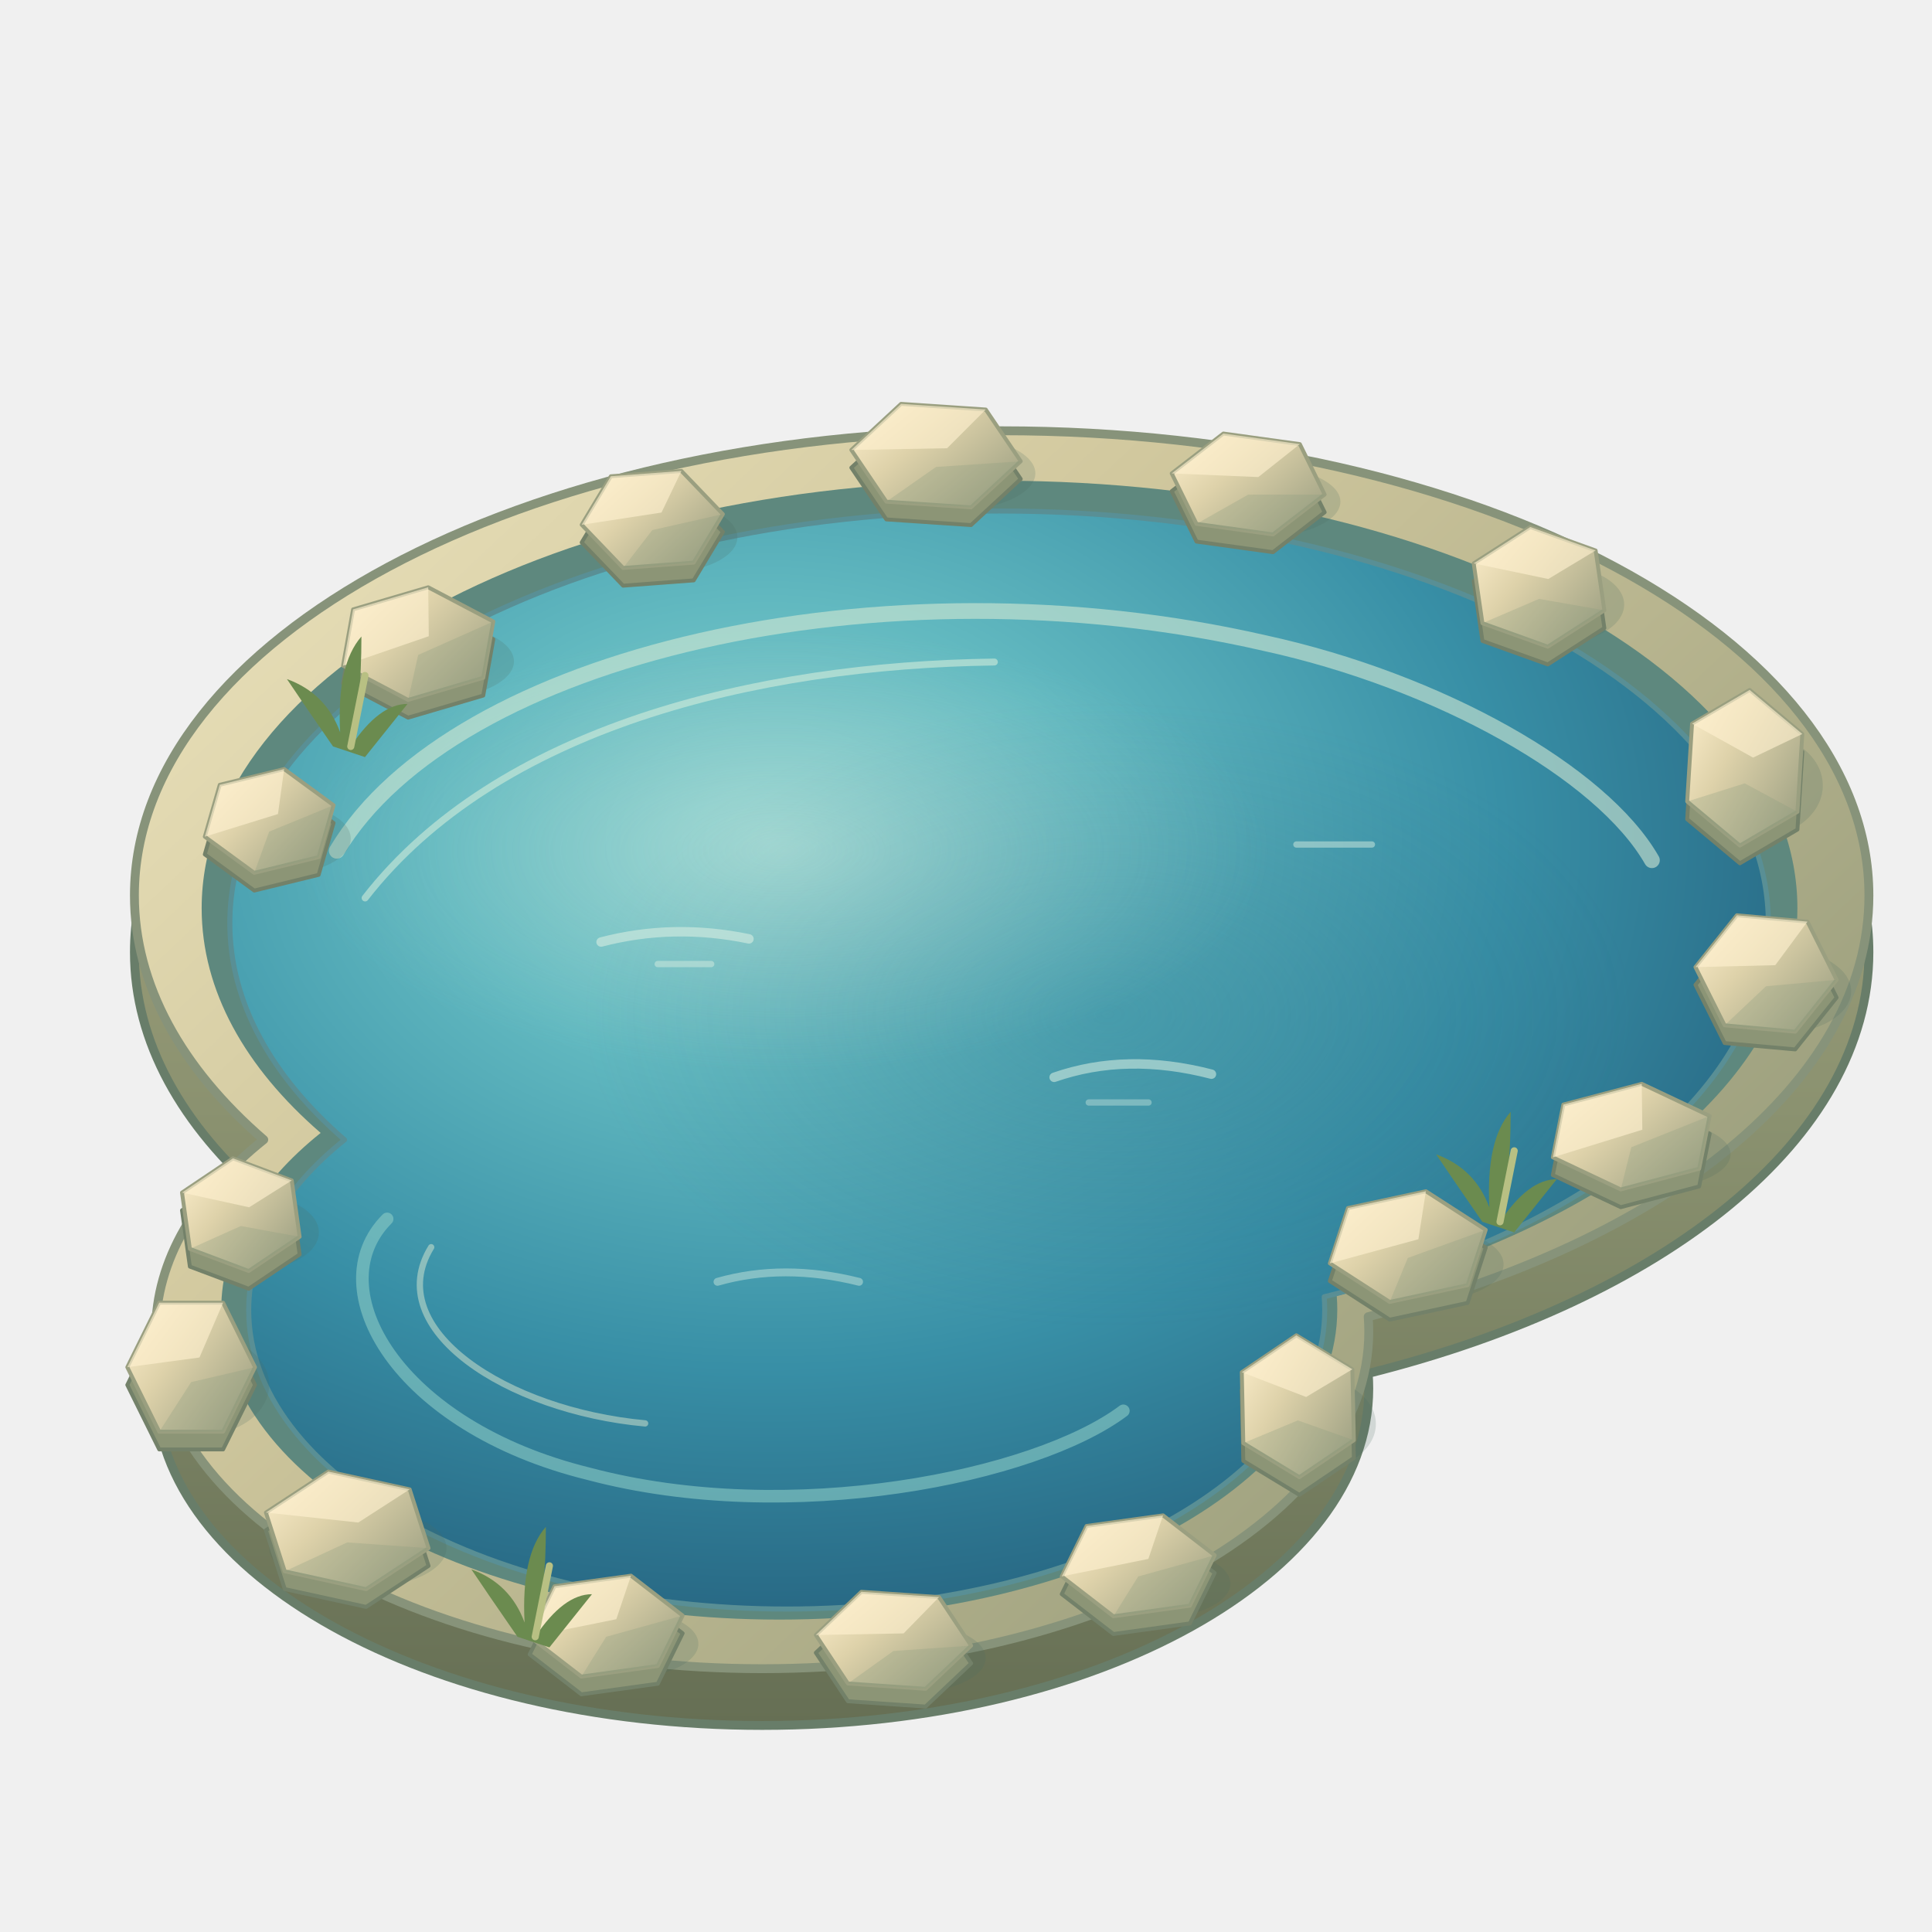
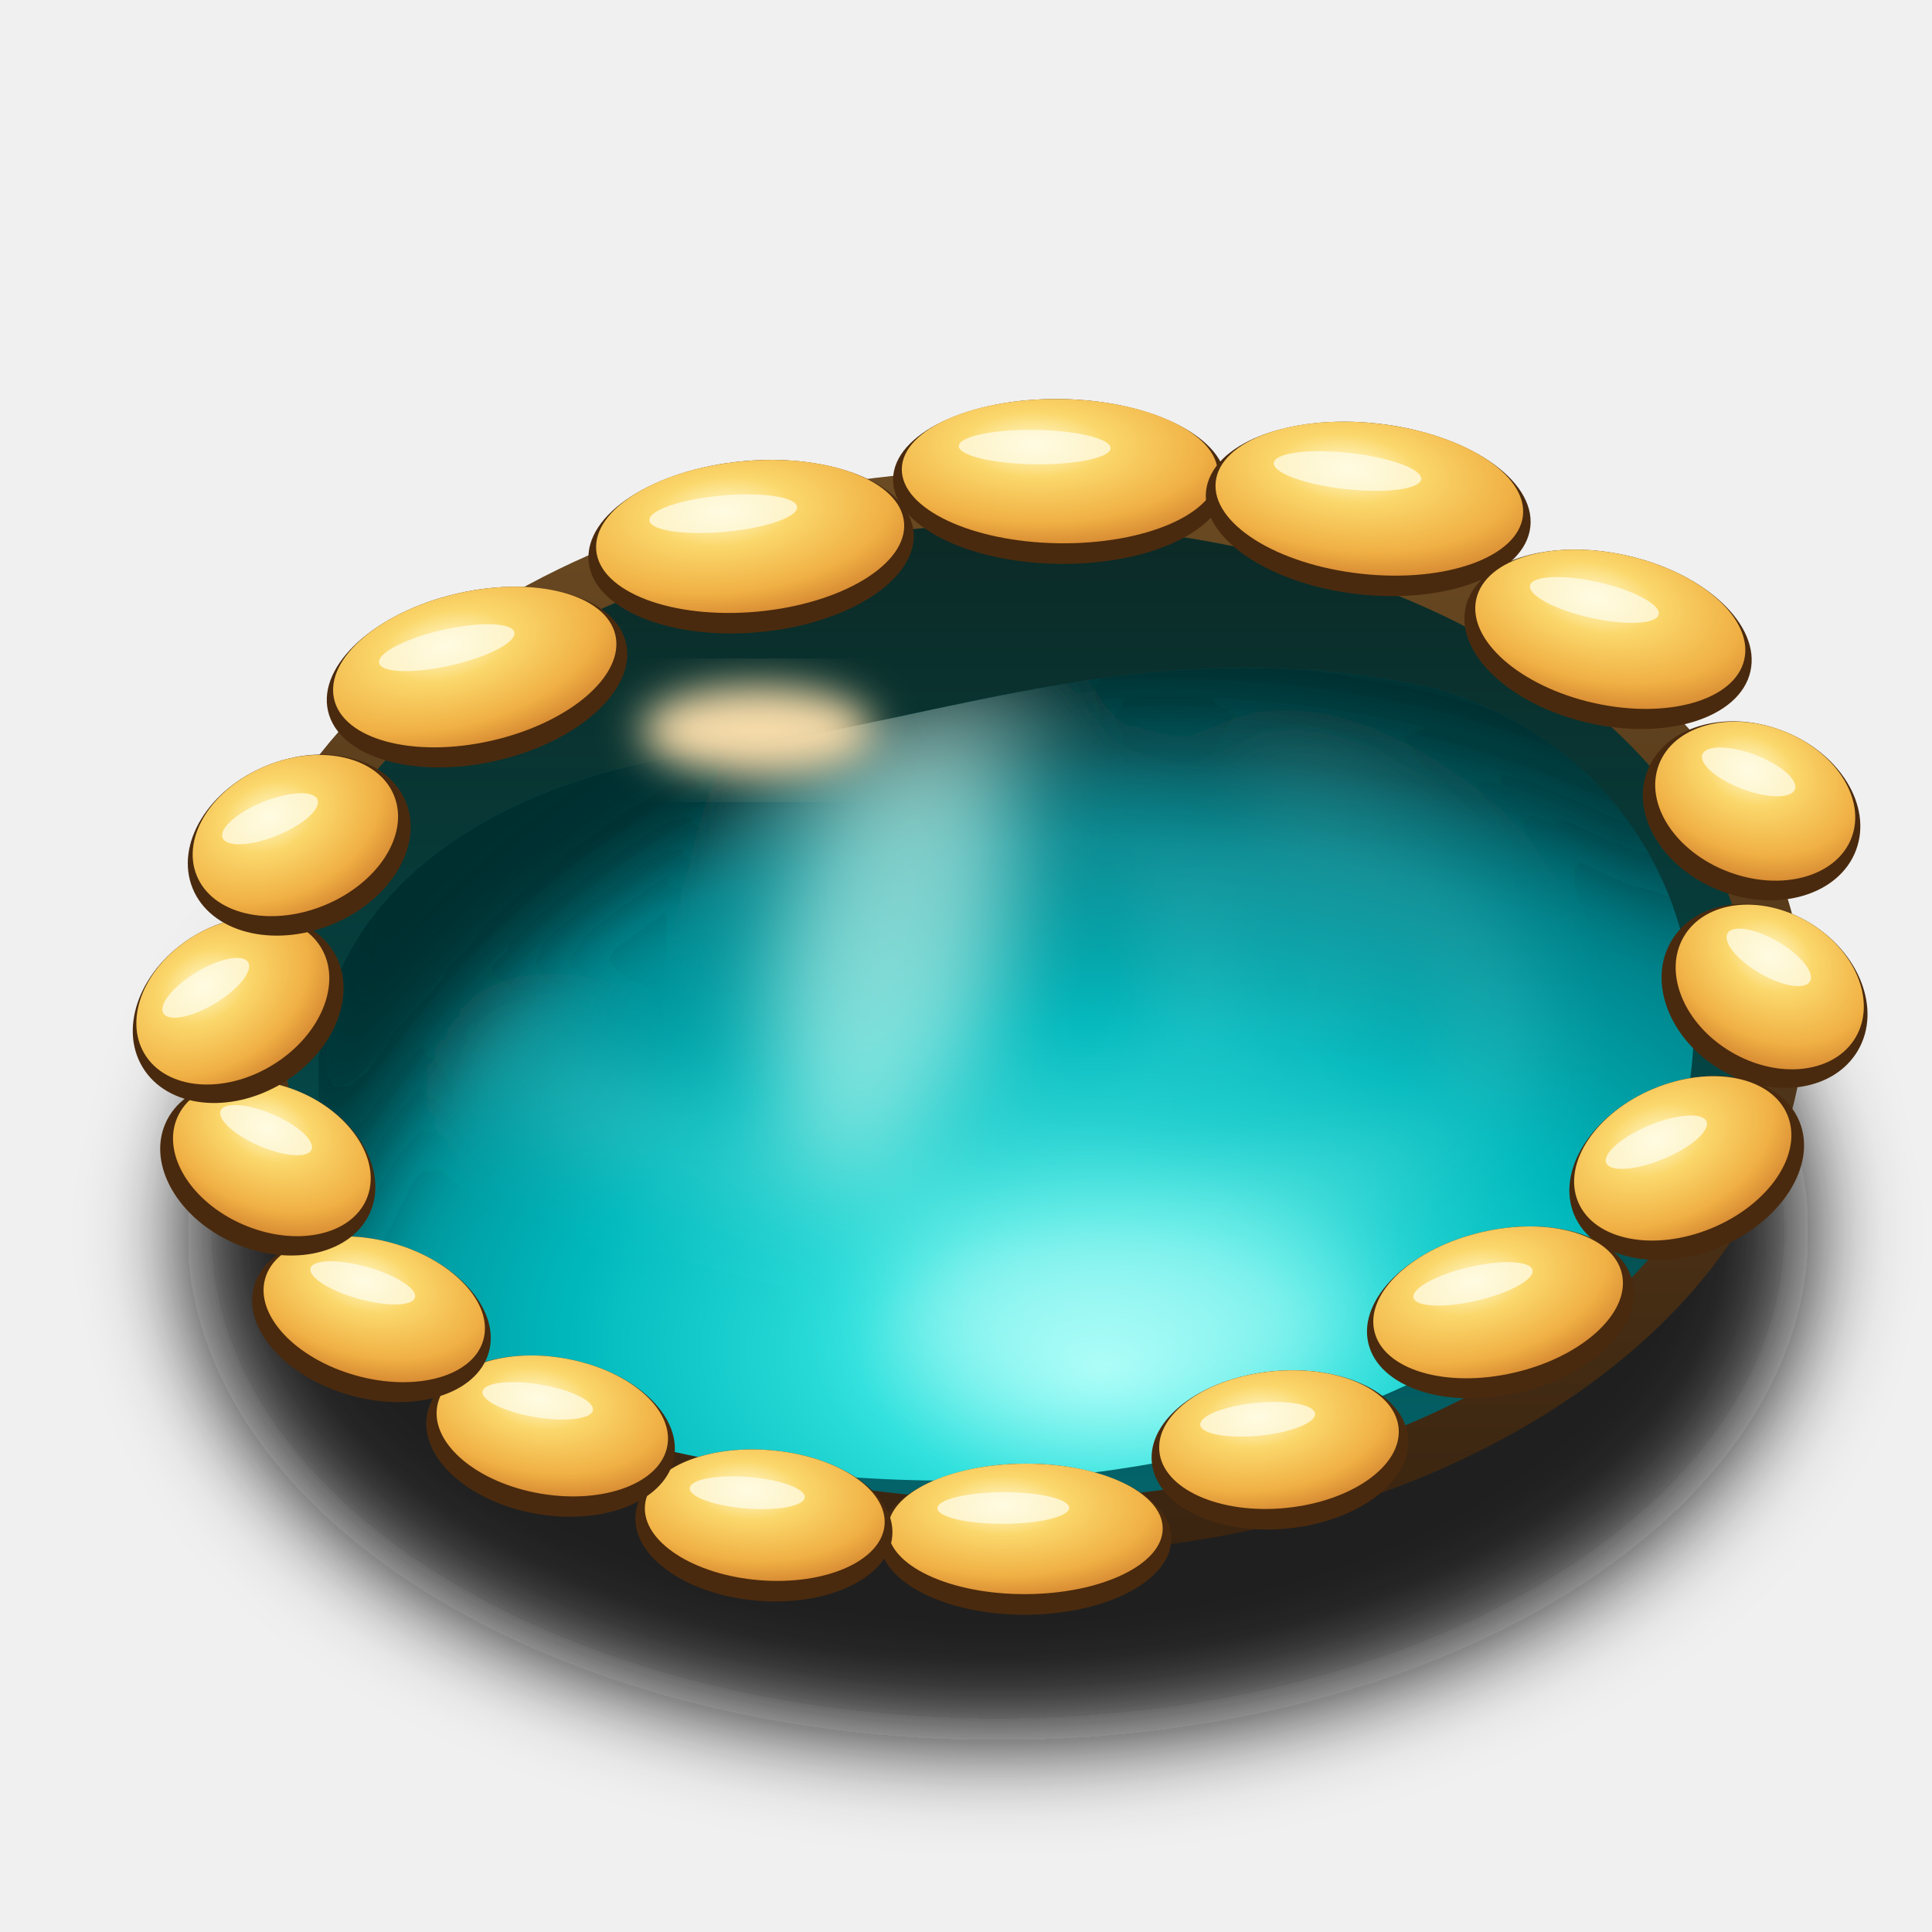
- <svg xmlns="http://www.w3.org/2000/svg" width="512" height="512" viewBox="0 0 512 512" role="img" aria-labelledby="lake-title lake-desc">
+ <svg xmlns="http://www.w3.org/2000/svg" width="512" height="512" viewBox="0 0 512 512" fill="none">
  <defs>
-     <linearGradient id="lake-paint-shore" x1="0%" y1="0%" x2="100%" y2="75%">
-       <stop offset="0%" stop-color="#eee5bf" stop-opacity="1" />
-       <stop offset="38%" stop-color="#d1c89e" stop-opacity="1" />
-       <stop offset="100%" stop-color="#929878" stop-opacity="1" />
+     <filter id="b" x="-20%" y="-20%" width="140%" height="140%">
+       <feGaussianBlur stdDeviation="14" />
+     </filter>
+     <filter id="b2" x="-30%" y="-30%" width="160%" height="160%">
+       <feGaussianBlur stdDeviation="6" />
+     </filter>
+     <radialGradient id="w" cx="0.56" cy="0.8" r="0.7" fx="0.57" fy="0.86">
+       <stop offset="0" stop-color="#9afcf6" />
+       <stop offset="0.25" stop-color="#2ee0dc" />
+       <stop offset="0.55" stop-color="#00b8bc" />
+       <stop offset="0.85" stop-color="#00848c" />
+       <stop offset="1" stop-color="#005a60" />
+     </radialGradient>
+     <linearGradient id="wall" x1="0" y1="0" x2="0" y2="1">
+       <stop offset="0" stop-color="#0c2a26" />
+       <stop offset="0.5" stop-color="#05403f" />
+       <stop offset="1" stop-color="#03646a" />
    </linearGradient>
-     <linearGradient id="lake-paint-bank-side" x1="0%" y1="0%" x2="0%" y2="100%">
-       <stop offset="0%" stop-color="#ada781" stop-opacity="1" />
-       <stop offset="50%" stop-color="#8b9270" stop-opacity="1" />
-       <stop offset="100%" stop-color="#666f54" stop-opacity="1" />
+     <linearGradient id="rim" x1="0" y1="0" x2="0" y2="1">
+       <stop offset="0" stop-color="#6a4a22" />
+       <stop offset="1" stop-color="#3a2410" />
    </linearGradient>
-     <radialGradient id="lake-paint-water" cx="35%" cy="30%" r="76%">
-       <stop offset="0%" stop-color="#8dd0cd" stop-opacity="1" />
-       <stop offset="28%" stop-color="#62b9c0" stop-opacity="1" />
-       <stop offset="63%" stop-color="#388fa6" stop-opacity="1" />
-       <stop offset="100%" stop-color="#245f7c" stop-opacity="1" />
+     <radialGradient id="st" cx="0.42" cy="0.32" r="0.75">
+       <stop offset="0" stop-color="#fffad0" />
+       <stop offset="0.3" stop-color="#fbd86c" />
+       <stop offset="0.72" stop-color="#f0b044" />
+       <stop offset="1" stop-color="#d0802e" />
    </radialGradient>
-     <radialGradient id="lake-paint-water-depth" cx="50%" cy="50%" r="50%">
-       <stop offset="0%" stop-color="#2c7c94" stop-opacity="0.38" />
-       <stop offset="70%" stop-color="#28667f" stop-opacity="0.1" />
-       <stop offset="100%" stop-color="#26647d" stop-opacity="0" />
-     </radialGradient>
-     <radialGradient id="lake-paint-water-shine" cx="50%" cy="50%" r="50%">
-       <stop offset="0%" stop-color="#d0ebe0" stop-opacity="0.35" />
-       <stop offset="100%" stop-color="#bbdfd5" stop-opacity="0" />
-     </radialGradient>
-     <linearGradient id="lake-paint-limestone" x1="0%" y1="0%" x2="100%" y2="75%">
-       <stop offset="0%" stop-color="#fff0cd" stop-opacity="1" />
-       <stop offset="43%" stop-color="#ded2aa" stop-opacity="1" />
-       <stop offset="100%" stop-color="#a2a486" stop-opacity="1" />
+     <linearGradient id="sw" x1="0" y1="0" x2="1" y2="0">
+       <stop offset="0" stop-color="#e6fffb" stop-opacity="0" />
+       <stop offset="0.5" stop-color="#e6fffb" stop-opacity="0.55" />
+       <stop offset="1" stop-color="#e6fffb" stop-opacity="0" />
    </linearGradient>
-     <clipPath id="lake-clip-water-clip">
-       <path d="M370.833 363.76C454.219 342.896 512 297.564 512 245C512 172.651 402.534 114 267.5 114C132.466 114 23 172.651 23 245C23 270.262 36.346 293.854 59.466 313.862C40.258 329.221 29 347.88 29 368C29 420.467 105.559 463 200 463C294.441 463 371 420.467 371 368C371 366.579 370.944 365.166 370.833 363.76Z" fill="white" />
+     <clipPath id="c">
+       <path d="M84 326C84 278 130 240 200 232C270 222 330 196 410 214C470 232 496 290 480 344C462 396 380 438 290 444C200 448 130 426 102 392C90 376 84 350 84 326Z" />
    </clipPath>
  </defs>
-   <g id="lake-lake">
-     <g transform="translate(14 7) scale(.94)">
-       <path d="M370.833 363.76C454.219 342.896 512 297.564 512 245C512 172.651 402.534 114 267.5 114C132.466 114 23 172.651 23 245C23 270.262 36.346 293.854 59.466 313.862C40.258 329.221 29 347.88 29 368C29 420.467 105.559 463 200 463C294.441 463 371 420.467 371 368C371 366.579 370.944 365.166 370.833 363.76Z" fill="url(#lake-paint-bank-side)" stroke="#687d69" stroke-width="2.5" stroke-linejoin="round" stroke-linecap="round" transform="translate(0 16)" />
-       <path d="M370.833 363.76C454.219 342.896 512 297.564 512 245C512 172.651 402.534 114 267.5 114C132.466 114 23 172.651 23 245C23 270.262 36.346 293.854 59.466 313.862C40.258 329.221 29 347.88 29 368C29 420.467 105.559 463 200 463C294.441 463 371 420.467 371 368C371 366.579 370.944 365.166 370.833 363.76Z" fill="url(#lake-paint-shore)" stroke="#87937a" stroke-width="2.5" stroke-linejoin="round" stroke-linecap="round" />
-       <path d="M370.833 363.76C454.219 342.896 512 297.564 512 245C512 172.651 402.534 114 267.5 114C132.466 114 23 172.651 23 245C23 270.262 36.346 293.854 59.466 313.862C40.258 329.221 29 347.88 29 368C29 420.467 105.559 463 200 463C294.441 463 371 420.467 371 368C371 366.579 370.944 365.166 370.833 363.76Z" fill="#5e887e" transform="translate(20.8 23.2) scale(.92)" />
-       <path d="M370.833 363.76C454.219 342.896 512 297.564 512 245C512 172.651 402.534 114 267.5 114C132.466 114 23 172.651 23 245C23 270.262 36.346 293.854 59.466 313.862C40.258 329.221 29 347.88 29 368C29 420.467 105.559 463 200 463C294.441 463 371 420.467 371 368C371 366.579 370.944 365.166 370.833 363.76Z" fill="url(#lake-paint-water)" stroke="#598f95" stroke-width="1.6" stroke-linejoin="round" stroke-linecap="round" transform="translate(29.5 35.5) scale(.887)" />
-       <g transform="translate(29.5 35.5) scale(.887)" clip-path="url(#lake-clip-water-clip)">
-         <ellipse cx="302" cy="274" rx="166" ry="99" fill="url(#lake-paint-water-depth)" />
-         <ellipse cx="199" cy="222" rx="154" ry="70" fill="url(#lake-paint-water-shine)" />
-         <path d="M57 222 C94 160 230 128 352 156 C407 168 459 197 475 225" fill="none" stroke="#d3e9d3" stroke-width="5" stroke-linejoin="round" stroke-linecap="round" opacity=".59" />
-         <path d="M66 237 C108 183 190 163 266 162" fill="none" stroke="#daf1dd" stroke-width="2.2" stroke-linejoin="round" stroke-linecap="round" opacity=".55" />
-         <path d="M73 339 C51 361 76 405 137 420 C201 437 279 421 307 400" fill="none" stroke="#8bcbc5" stroke-width="4" stroke-linejoin="round" stroke-linecap="round" opacity=".6" />
-         <path d="M87 348 C71 374 111 400 155 404" fill="none" stroke="#e2ecd2" stroke-width="2" stroke-linejoin="round" stroke-linecap="round" opacity=".48" />
-         <path d="M141 251 Q164 245 188 250" fill="none" stroke="#d3ece0" stroke-width="3" stroke-linejoin="round" stroke-linecap="round" opacity="0.62" />
-         <path d="M159 258 L176 258" fill="none" stroke="#d3ece0" stroke-width="2" stroke-linejoin="round" stroke-linecap="round" opacity="0.5" />
-         <path d="M285 294 Q308 286 335 293" fill="none" stroke="#d3ece0" stroke-width="3" stroke-linejoin="round" stroke-linecap="round" opacity="0.58" />
-         <path d="M296 302 L315 302" fill="none" stroke="#d3ece0" stroke-width="2" stroke-linejoin="round" stroke-linecap="round" opacity="0.4" />
-         <path d="M178 359 Q199 353 223 359" fill="none" stroke="#d3ece0" stroke-width="2.5" stroke-linejoin="round" stroke-linecap="round" opacity="0.45" />
-         <path d="M362 220 L386 220" fill="none" stroke="#d3ece0" stroke-width="2" stroke-linejoin="round" stroke-linecap="round" opacity="0.5" />
-       </g>
-       <ellipse cx="64" cy="229" rx="20" ry="10.05" fill="#4b6b5e" opacity=".19" />
-       <path d="M79.151 224.567 L74.938 239.194 L56.787 243.627 L42.849 233.433 L47.062 218.806 L65.213 214.373 Z" fill="#8c9576" stroke="#738169" stroke-width="1.1" stroke-linejoin="round" stroke-linecap="round" />
-       <path d="M79.151 219.567 L74.938 234.194 L56.787 238.627 L42.849 228.433 L47.062 213.806 L65.213 209.373 Z" fill="url(#lake-paint-limestone)" stroke="#9a9f80" stroke-width="1.1" stroke-linejoin="round" stroke-linecap="round" />
-       <path d="M42.849 228.433 L47.062 213.806 L65.213 209.373 L63.47 222.05 Z" fill="#fff1d0" opacity=".63" />
-       <path d="M79.151 219.567 L74.938 234.194 L56.787 238.627 L61 227 Z" fill="#899a7c" opacity=".28" />
-       <ellipse cx="106" cy="179" rx="24" ry="10.72" fill="#4b6b5e" opacity=".19" />
-       <path d="M124.184 172.769 L121.349 188.647 L100.164 194.878 L81.816 185.231 L84.651 169.353 L105.836 163.122 Z" fill="#8c9576" stroke="#738169" stroke-width="1.1" stroke-linejoin="round" stroke-linecap="round" />
-       <path d="M124.184 167.769 L121.349 183.647 L100.164 189.878 L81.816 180.231 L84.651 164.353 L105.836 158.122 Z" fill="url(#lake-paint-limestone)" stroke="#9a9f80" stroke-width="1.1" stroke-linejoin="round" stroke-linecap="round" />
-       <path d="M81.816 180.231 L84.651 164.353 L105.836 158.122 L105.99 171.92 Z" fill="#fff1d0" opacity=".63" />
-       <path d="M124.184 167.769 L121.349 183.647 L100.164 189.878 L103 177.2 Z" fill="#899a7c" opacity=".28" />
-       <ellipse cx="172" cy="144" rx="21" ry="10.05" fill="#4b6b5e" opacity=".19" />
-       <path d="M188.9 142.502 L180.679 156.177 L160.779 157.674 L149.1 145.498 L157.321 131.823 L177.221 130.326 Z" fill="#8c9576" stroke="#738169" stroke-width="1.1" stroke-linejoin="round" stroke-linecap="round" />
-       <path d="M188.9 137.502 L180.679 151.177 L160.779 152.674 L149.1 140.498 L157.321 126.823 L177.221 125.326 Z" fill="url(#lake-paint-limestone)" stroke="#9a9f80" stroke-width="1.1" stroke-linejoin="round" stroke-linecap="round" />
-       <path d="M149.1 140.498 L157.321 126.823 L177.221 125.326 L171.6 137.05 Z" fill="#fff1d0" opacity=".63" />
-       <path d="M188.9 137.502 L180.679 151.177 L160.779 152.674 L169 142 Z" fill="#899a7c" opacity=".28" />
-       <ellipse cx="252" cy="126" rx="25" ry="10.72" fill="#4b6b5e" opacity=".19" />
-       <path d="M272.88 127.597 L258.865 140.586 L234.985 138.989 L225.12 124.403 L239.135 111.414 L263.015 113.011 Z" fill="#8c9576" stroke="#738169" stroke-width="1.1" stroke-linejoin="round" stroke-linecap="round" />
-       <path d="M272.88 122.597 L258.865 135.586 L234.985 133.989 L225.12 119.403 L239.135 106.414 L263.015 108.011 Z" fill="url(#lake-paint-limestone)" stroke="#9a9f80" stroke-width="1.1" stroke-linejoin="round" stroke-linecap="round" />
-       <path d="M225.12 119.403 L239.135 106.414 L263.015 108.011 L252.12 118.92 Z" fill="#fff1d0" opacity=".63" />
-       <path d="M272.88 122.597 L258.865 135.586 L234.985 133.989 L249 124.2 Z" fill="#899a7c" opacity=".28" />
-       <ellipse cx="340" cy="134" rx="23" ry="10.05" fill="#4b6b5e" opacity=".19" />
-       <path d="M358.561 136.98 L343.996 148.221 L322.434 145.241 L315.439 131.02 L330.004 119.779 L351.566 122.759 Z" fill="#8c9576" stroke="#738169" stroke-width="1.1" stroke-linejoin="round" stroke-linecap="round" />
-       <path d="M358.561 131.98 L343.996 143.221 L322.434 140.241 L315.439 126.02 L330.004 114.779 L351.566 117.759 Z" fill="url(#lake-paint-limestone)" stroke="#9a9f80" stroke-width="1.1" stroke-linejoin="round" stroke-linecap="round" />
-       <path d="M315.439 126.02 L330.004 114.779 L351.566 117.759 L339.86 127.05 Z" fill="#fff1d0" opacity=".63" />
-       <path d="M358.561 131.98 L343.996 143.221 L322.434 140.241 L337 132 Z" fill="#899a7c" opacity=".28" />
-       <ellipse cx="422" cy="163" rx="21" ry="11.39" fill="#4b6b5e" opacity=".19" />
-       <path d="M437.421 169.62 L421.466 179.87 L403.044 173.25 L400.579 156.38 L416.534 146.13 L434.956 152.75 Z" fill="#8c9576" stroke="#738169" stroke-width="1.1" stroke-linejoin="round" stroke-linecap="round" />
-       <path d="M437.421 164.62 L421.466 174.87 L403.044 168.25 L400.579 151.38 L416.534 141.13 L434.956 147.75 Z" fill="url(#lake-paint-limestone)" stroke="#9a9f80" stroke-width="1.1" stroke-linejoin="round" stroke-linecap="round" />
-       <path d="M400.579 151.38 L416.534 141.13 L434.956 147.75 L421.6 155.79 Z" fill="#fff1d0" opacity=".63" />
-       <path d="M437.421 164.62 L421.466 174.87 L403.044 168.25 L419 161.4 Z" fill="#899a7c" opacity=".28" />
-       <ellipse cx="480" cy="214" rx="19" ry="14.74" fill="#4b6b5e" opacity=".19" />
-       <path d="M491.856 226.422 L475.626 235.936 L460.77 223.514 L462.144 201.578 L478.374 192.064 L493.23 204.486 Z" fill="#8c9576" stroke="#738169" stroke-width="1.1" stroke-linejoin="round" stroke-linecap="round" />
-       <path d="M491.856 221.422 L475.626 230.936 L460.77 218.514 L462.144 196.578 L478.374 187.064 L493.23 199.486 Z" fill="url(#lake-paint-limestone)" stroke="#9a9f80" stroke-width="1.1" stroke-linejoin="round" stroke-linecap="round" />
-       <path d="M462.144 196.578 L478.374 187.064 L493.23 199.486 L479.34 206.14 Z" fill="#fff1d0" opacity=".63" />
-       <path d="M491.856 221.422 L475.626 230.936 L460.77 218.514 L477 213.4 Z" fill="#899a7c" opacity=".28" />
-       <ellipse cx="486" cy="272" rx="21" ry="12.06" fill="#4b6b5e" opacity=".19" />
-       <path d="M502.9 273.797 L491.221 288.409 L471.321 286.612 L463.1 270.203 L474.779 255.591 L494.679 257.388 Z" fill="#8c9576" stroke="#738169" stroke-width="1.1" stroke-linejoin="round" stroke-linecap="round" />
-       <path d="M502.9 268.797 L491.221 283.409 L471.321 281.612 L463.1 265.203 L474.779 250.591 L494.679 252.388 Z" fill="url(#lake-paint-limestone)" stroke="#9a9f80" stroke-width="1.1" stroke-linejoin="round" stroke-linecap="round" />
-       <path d="M463.1 265.203 L474.779 250.591 L494.679 252.388 L485.6 264.66 Z" fill="#fff1d0" opacity=".63" />
-       <path d="M502.9 268.797 L491.221 283.409 L471.321 281.612 L483 270.6 Z" fill="#899a7c" opacity=".28" />
-       <ellipse cx="448" cy="318" rx="25" ry="10.05" fill="#4b6b5e" opacity=".19" />
-       <path d="M467.105 312.159 L464.147 327.044 L442.041 332.886 L422.895 323.841 L425.853 308.956 L447.959 303.114 Z" fill="#8c9576" stroke="#738169" stroke-width="1.1" stroke-linejoin="round" stroke-linecap="round" />
-       <path d="M467.105 307.159 L464.147 322.044 L442.041 327.886 L422.895 318.841 L425.853 303.956 L447.959 298.114 Z" fill="url(#lake-paint-limestone)" stroke="#9a9f80" stroke-width="1.1" stroke-linejoin="round" stroke-linecap="round" />
-       <path d="M422.895 318.841 L425.853 303.956 L447.959 298.114 L448.12 311.05 Z" fill="#fff1d0" opacity=".63" />
-       <path d="M467.105 307.159 L464.147 322.044 L442.041 327.886 L445 316 Z" fill="#899a7c" opacity=".28" />
-       <ellipse cx="385" cy="349" rx="24" ry="10.72" fill="#4b6b5e" opacity=".19" />
-       <path d="M403.973 344.272 L398.873 359.873 L376.9 364.602 L360.027 353.728 L365.127 338.127 L387.1 333.398 Z" fill="#8c9576" stroke="#738169" stroke-width="1.1" stroke-linejoin="round" stroke-linecap="round" />
-       <path d="M403.973 339.272 L398.873 354.873 L376.9 359.602 L360.027 348.728 L365.127 333.127 L387.1 328.398 Z" fill="url(#lake-paint-limestone)" stroke="#9a9f80" stroke-width="1.1" stroke-linejoin="round" stroke-linecap="round" />
-       <path d="M360.027 348.728 L365.127 333.127 L387.1 328.398 L384.99 341.92 Z" fill="#fff1d0" opacity=".63" />
-       <path d="M403.973 339.272 L398.873 354.873 L376.9 359.602 L382 347.2 Z" fill="#899a7c" opacity=".28" />
-       <ellipse cx="354" cy="394" rx="19" ry="13.4" fill="#4b6b5e" opacity=".19" />
-       <path d="M366.796 403.589 L351.425 413.994 L335.628 404.406 L335.204 384.411 L350.575 374.006 L366.372 383.594 Z" fill="#8c9576" stroke="#738169" stroke-width="1.1" stroke-linejoin="round" stroke-linecap="round" />
-       <path d="M366.796 398.589 L351.425 408.994 L335.628 399.406 L335.204 379.411 L350.575 369.006 L366.372 378.594 Z" fill="url(#lake-paint-limestone)" stroke="#9a9f80" stroke-width="1.1" stroke-linejoin="round" stroke-linecap="round" />
-       <path d="M335.204 379.411 L350.575 369.006 L366.372 378.594 L353.34 386.4 Z" fill="#fff1d0" opacity=".63" />
-       <path d="M366.796 398.589 L351.425 408.994 L335.628 399.406 L351 393 Z" fill="#899a7c" opacity=".28" />
-       <ellipse cx="309" cy="439" rx="23" ry="10.05" fill="#4b6b5e" opacity=".19" />
-       <path d="M327.561 436.02 L320.566 450.241 L299.004 453.221 L284.439 441.98 L291.434 427.759 L312.996 424.779 Z" fill="#8c9576" stroke="#738169" stroke-width="1.1" stroke-linejoin="round" stroke-linecap="round" />
-       <path d="M327.561 431.02 L320.566 445.241 L299.004 448.221 L284.439 436.98 L291.434 422.759 L312.996 419.779 Z" fill="url(#lake-paint-limestone)" stroke="#9a9f80" stroke-width="1.1" stroke-linejoin="round" stroke-linecap="round" />
-       <path d="M284.439 436.98 L291.434 422.759 L312.996 419.779 L308.86 432.05 Z" fill="#fff1d0" opacity=".63" />
-       <path d="M327.561 431.02 L320.566 445.241 L299.004 448.221 L306 437 Z" fill="#899a7c" opacity=".28" />
-       <ellipse cx="240" cy="460" rx="23" ry="10.05" fill="#4b6b5e" opacity=".19" />
-       <path d="M258.89 461.498 L246.043 473.674 L224.153 472.177 L215.11 458.502 L227.957 446.326 L249.847 447.823 Z" fill="#8c9576" stroke="#738169" stroke-width="1.1" stroke-linejoin="round" stroke-linecap="round" />
-       <path d="M258.89 456.498 L246.043 468.674 L224.153 467.177 L215.11 453.502 L227.957 441.326 L249.847 442.823 Z" fill="url(#lake-paint-limestone)" stroke="#9a9f80" stroke-width="1.1" stroke-linejoin="round" stroke-linecap="round" />
-       <path d="M215.11 453.502 L227.957 441.326 L249.847 442.823 L239.86 453.05 Z" fill="#fff1d0" opacity=".63" />
-       <path d="M258.89 456.498 L246.043 468.674 L224.153 467.177 L237 458 Z" fill="#899a7c" opacity=".28" />
-       <ellipse cx="159" cy="456" rx="23" ry="10.05" fill="#4b6b5e" opacity=".19" />
-       <path d="M177.561 453.02 L170.566 467.241 L149.004 470.221 L134.439 458.98 L141.434 444.759 L162.996 441.779 Z" fill="#8c9576" stroke="#738169" stroke-width="1.1" stroke-linejoin="round" stroke-linecap="round" />
-       <path d="M177.561 448.02 L170.566 462.241 L149.004 465.221 L134.439 453.98 L141.434 439.759 L162.996 436.779 Z" fill="url(#lake-paint-limestone)" stroke="#9a9f80" stroke-width="1.1" stroke-linejoin="round" stroke-linecap="round" />
-       <path d="M134.439 453.98 L141.434 439.759 L162.996 436.779 L158.86 449.05 Z" fill="#fff1d0" opacity=".63" />
-       <path d="M177.561 448.02 L170.566 462.241 L149.004 465.221 L156 454 Z" fill="#899a7c" opacity=".28" />
-       <ellipse cx="86" cy="429" rx="25" ry="11.39" fill="#4b6b5e" opacity=".19" />
-       <path d="M105.928 434.024 L88.322 445.577 L65.394 440.553 L60.072 423.976 L77.678 412.423 L100.606 417.447 Z" fill="#8c9576" stroke="#738169" stroke-width="1.1" stroke-linejoin="round" stroke-linecap="round" />
-       <path d="M105.928 429.024 L88.322 440.577 L65.394 435.553 L60.072 418.976 L77.678 407.423 L100.606 412.447 Z" fill="url(#lake-paint-limestone)" stroke="#9a9f80" stroke-width="1.1" stroke-linejoin="round" stroke-linecap="round" />
-       <path d="M60.072 418.976 L77.678 407.423 L100.606 412.447 L86.12 421.79 Z" fill="#fff1d0" opacity=".63" />
-       <path d="M105.928 429.024 L88.322 440.577 L65.394 435.553 L83 427.4 Z" fill="#899a7c" opacity=".28" />
-       <ellipse cx="42" cy="383" rx="19" ry="14.07" fill="#4b6b5e" opacity=".19" />
-       <path d="M57 383 L48 401.187 L30 401.187 L21 383 L30 364.813 L48 364.813 Z" fill="#8c9576" stroke="#738169" stroke-width="1.1" stroke-linejoin="round" stroke-linecap="round" />
-       <path d="M57 378 L48 396.187 L30 396.187 L21 378 L30 359.813 L48 359.813 Z" fill="url(#lake-paint-limestone)" stroke="#9a9f80" stroke-width="1.1" stroke-linejoin="round" stroke-linecap="round" />
-       <path d="M21 378 L30 359.813 L48 359.813 L41.34 375.27 Z" fill="#fff1d0" opacity=".63" />
-       <path d="M57 378 L48 396.187 L30 396.187 L39 382.2 Z" fill="#899a7c" opacity=".28" />
-       <ellipse cx="56" cy="340" rx="19" ry="10.72" fill="#4b6b5e" opacity=".19" />
-       <path d="M69.579 346.231 L55.219 355.878 L38.64 349.647 L36.421 333.769 L50.781 324.122 L67.36 330.353 Z" fill="#8c9576" stroke="#738169" stroke-width="1.1" stroke-linejoin="round" stroke-linecap="round" />
-       <path d="M69.579 341.231 L55.219 350.878 L38.64 344.647 L36.421 328.769 L50.781 319.122 L67.36 325.353 Z" fill="url(#lake-paint-limestone)" stroke="#9a9f80" stroke-width="1.1" stroke-linejoin="round" stroke-linecap="round" />
-       <path d="M36.421 328.769 L50.781 319.122 L67.36 325.353 L55.34 332.92 Z" fill="#fff1d0" opacity=".63" />
-       <path d="M69.579 341.231 L55.219 350.878 L38.64 344.647 L53 338.2 Z" fill="#899a7c" opacity=".28" />
-       <path d="M79 203 Q70 190 66 184 Q77 188 81 199 Q80 180 87 172 Q87 191 84 203 Q92 191 100 191 Q92 201 88 206 Z" fill="#6b8b4f" />
-       <path d="M84 203 L88 183" fill="none" stroke="#b8c083" stroke-width="2" stroke-linecap="round" />
-       <path d="M403 337 Q394 324 390 318 Q401 322 405 333 Q404 314 411 306 Q411 325 408 337 Q416 325 424 325 Q416 335 412 340 Z" fill="#6b8b4f" />
-       <path d="M408 337 L412 317" fill="none" stroke="#b8c083" stroke-width="2" stroke-linecap="round" />
-       <path d="M131 454 Q122 441 118 435 Q129 439 133 450 Q132 431 139 423 Q139 442 136 454 Q144 442 152 442 Q144 452 140 457 Z" fill="#6b8b4f" />
-       <path d="M136 454 L140 434" fill="none" stroke="#b8c083" stroke-width="2" stroke-linecap="round" />
+   <g transform="matrix(0.9101 0 0 0.9101 7.80 -12.11)">
+     <ellipse cx="282" cy="372" rx="236" ry="148" fill="#0e0b07" opacity="0.92" filter="url(#b)" />
+     <path d="M57 308a230 158 0 1 0 460 0a230 158 0 1 0 -460 0Z" fill="url(#rim)" />
+     <path d="M73 308a214 142 0 1 0 428 0a214 142 0 1 0 -428 0Z" fill="url(#wall)" />
+     <path d="M84 326C84 278 130 240 200 232C270 222 330 196 410 214C470 232 496 290 480 344C462 396 380 438 290 444C200 448 130 426 102 392C90 376 84 350 84 326Z" fill="url(#w)" />
+     <g clip-path="url(#c)" filter="url(#b)" stroke-linecap="round">
+       <path d="M310 250C350 280 350 320 310 336C280 346 262 324 280 306" stroke="#d8fffa" stroke-opacity="0.18" stroke-width="10" />
+       <path d="M150 330C210 360 300 380 400 350" stroke="#c8fff6" stroke-opacity="0.25" stroke-width="18" />
+       <path d="M360 250C410 262 440 300 420 340" stroke="#c8fff6" stroke-opacity="0.3" stroke-width="10" />
+       <ellipse cx="252" cy="282" rx="32" ry="72" transform="rotate(14 252 282)" fill="#d6fff4" opacity="0.6" />
+       <ellipse cx="320" cy="396" rx="70" ry="30" fill="#c8fffb" opacity="0.5" />
+       <path d="M70 420C96 330 150 270 230 238C320 210 420 220 490 268L490 170L70 170Z" fill="#02282a" opacity="0.9" />
+       <path d="M330 270C380 266 400 300 372 318C350 330 330 312 346 298" stroke="#d8fffa" stroke-opacity="0.3" stroke-width="6" />
+     </g>
+     <ellipse cx="212" cy="226" rx="34" ry="13" fill="#f8dcaa" filter="url(#b2)" />
+     <g transform="translate(130 209) rotate(-12.8)">
+       <ellipse cy="1.5" rx="44.5" ry="25" fill="#4a2a0e" />
+       <ellipse cy="-1.5" rx="42" ry="22" fill="url(#st)" />
+       <ellipse cx="-6.7" cy="-8.8" rx="20.2" ry="5.3" fill="#fffce8" opacity="0.75" />
+     </g>
+     <g transform="translate(210 171) rotate(-5.2)">
+       <ellipse cy="1.5" rx="47.5" ry="25" fill="#4a2a0e" />
+       <ellipse cy="-1.5" rx="45" ry="22" fill="url(#st)" />
+       <ellipse cx="-7.2" cy="-8.8" rx="21.6" ry="5.3" fill="#fffce8" opacity="0.75" />
+     </g>
+     <g transform="translate(300 152) rotate(0.8)">
+       <ellipse cy="1.5" rx="48.5" ry="24" fill="#4a2a0e" />
+       <ellipse cy="-1.5" rx="46" ry="21" fill="url(#st)" />
+       <ellipse cx="-7.4" cy="-8.4" rx="22.1" ry="5" fill="#fffce8" opacity="0.75" />
+     </g>
+     <g transform="translate(390 160) rotate(6.3)">
+       <ellipse cy="1.5" rx="47.5" ry="25" fill="#4a2a0e" />
+       <ellipse cy="-1.5" rx="45" ry="22" fill="url(#st)" />
+       <ellipse cx="-7.2" cy="-8.8" rx="21.6" ry="5.3" fill="#fffce8" opacity="0.75" />
+     </g>
+     <g transform="translate(460 198) rotate(12.7)">
+       <ellipse cy="1.5" rx="42.5" ry="25" fill="#4a2a0e" />
+       <ellipse cy="-1.5" rx="40" ry="22" fill="url(#st)" />
+       <ellipse cx="-6.4" cy="-8.8" rx="19.2" ry="5.3" fill="#fffce8" opacity="0.75" />
+     </g>
+     <g transform="translate(502 248) rotate(20.7)">
+       <ellipse cy="1.5" rx="32.5" ry="25" fill="#4a2a0e" />
+       <ellipse cy="-1.5" rx="30" ry="22" fill="url(#st)" />
+       <ellipse cx="-4.8" cy="-8.8" rx="14.4" ry="5.3" fill="#fffce8" opacity="0.75" />
+     </g>
+     <g transform="translate(506 302) rotate(30.3)">
+       <ellipse cy="1.5" rx="31.5" ry="25" fill="#4a2a0e" />
+       <ellipse cy="-1.5" rx="29" ry="22" fill="url(#st)" />
+       <ellipse cx="-4.6" cy="-8.8" rx="13.9" ry="5.3" fill="#fffce8" opacity="0.75" />
+     </g>
+     <g transform="translate(482 352) rotate(-22.5)">
+       <ellipse cy="1.5" rx="35.5" ry="25" fill="#4a2a0e" />
+       <ellipse cy="-1.5" rx="33" ry="22" fill="url(#st)" />
+       <ellipse cx="-5.3" cy="-8.8" rx="15.8" ry="5.3" fill="#fffce8" opacity="0.75" />
+     </g>
+     <g transform="translate(428 394) rotate(-13.1)">
+       <ellipse cy="1.5" rx="39.5" ry="24" fill="#4a2a0e" />
+       <ellipse cy="-1.5" rx="37" ry="21" fill="url(#st)" />
+       <ellipse cx="-5.9" cy="-8.4" rx="17.8" ry="5" fill="#fffce8" opacity="0.75" />
+     </g>
+     <g transform="translate(364 434) rotate(-5.6)">
+       <ellipse cy="1.5" rx="37.5" ry="23" fill="#4a2a0e" />
+       <ellipse cy="-1.5" rx="35" ry="20" fill="url(#st)" />
+       <ellipse cx="-5.6" cy="-8" rx="16.8" ry="4.8" fill="#fffce8" opacity="0.75" />
+     </g>
+     <g transform="translate(290 460) rotate(-0.2)">
+       <ellipse cy="1.5" rx="42.5" ry="22" fill="#4a2a0e" />
+       <ellipse cy="-1.5" rx="40" ry="19" fill="url(#st)" />
+       <ellipse cx="-6.4" cy="-7.6" rx="19.2" ry="4.6" fill="#fffce8" opacity="0.75" />
+     </g>
+     <g transform="translate(214 456) rotate(4.6)">
+       <ellipse cy="1.5" rx="37.5" ry="22" fill="#4a2a0e" />
+       <ellipse cy="-1.5" rx="35" ry="19" fill="url(#st)" />
+       <ellipse cx="-5.6" cy="-7.6" rx="16.8" ry="4.6" fill="#fffce8" opacity="0.75" />
+     </g>
+     <g transform="translate(152 430) rotate(9.6)">
+       <ellipse cy="1.5" rx="36.5" ry="23" fill="#4a2a0e" />
+       <ellipse cy="-1.5" rx="34" ry="20" fill="url(#st)" />
+       <ellipse cx="-5.4" cy="-8" rx="16.3" ry="4.8" fill="#fffce8" opacity="0.75" />
+     </g>
+     <g transform="translate(100 396) rotate(15.7)">
+       <ellipse cy="1.5" rx="35.5" ry="23" fill="#4a2a0e" />
+       <ellipse cy="-1.5" rx="33" ry="20" fill="url(#st)" />
+       <ellipse cx="-5.3" cy="-8" rx="15.8" ry="4.8" fill="#fffce8" opacity="0.75" />
+     </g>
+     <g transform="translate(70 352) rotate(23.3)">
+       <ellipse cy="1.5" rx="32.5" ry="24" fill="#4a2a0e" />
+       <ellipse cy="-1.5" rx="30" ry="21" fill="url(#st)" />
+       <ellipse cx="-4.8" cy="-8.4" rx="14.4" ry="5" fill="#fffce8" opacity="0.75" />
+     </g>
+     <g transform="translate(60 306) rotate(-31.1)">
+       <ellipse cy="1.5" rx="32.5" ry="25" fill="#4a2a0e" />
+       <ellipse cy="-1.5" rx="30" ry="22" fill="url(#st)" />
+       <ellipse cx="-4.8" cy="-8.8" rx="14.4" ry="5.3" fill="#fffce8" opacity="0.75" />
+     </g>
+     <g transform="translate(78 258) rotate(-22)">
+       <ellipse cy="1.5" rx="33.5" ry="25" fill="#4a2a0e" />
+       <ellipse cy="-1.5" rx="31" ry="22" fill="url(#st)" />
+       <ellipse cx="-5" cy="-8.8" rx="14.9" ry="5.3" fill="#fffce8" opacity="0.75" />
    </g>
  </g>
</svg>
